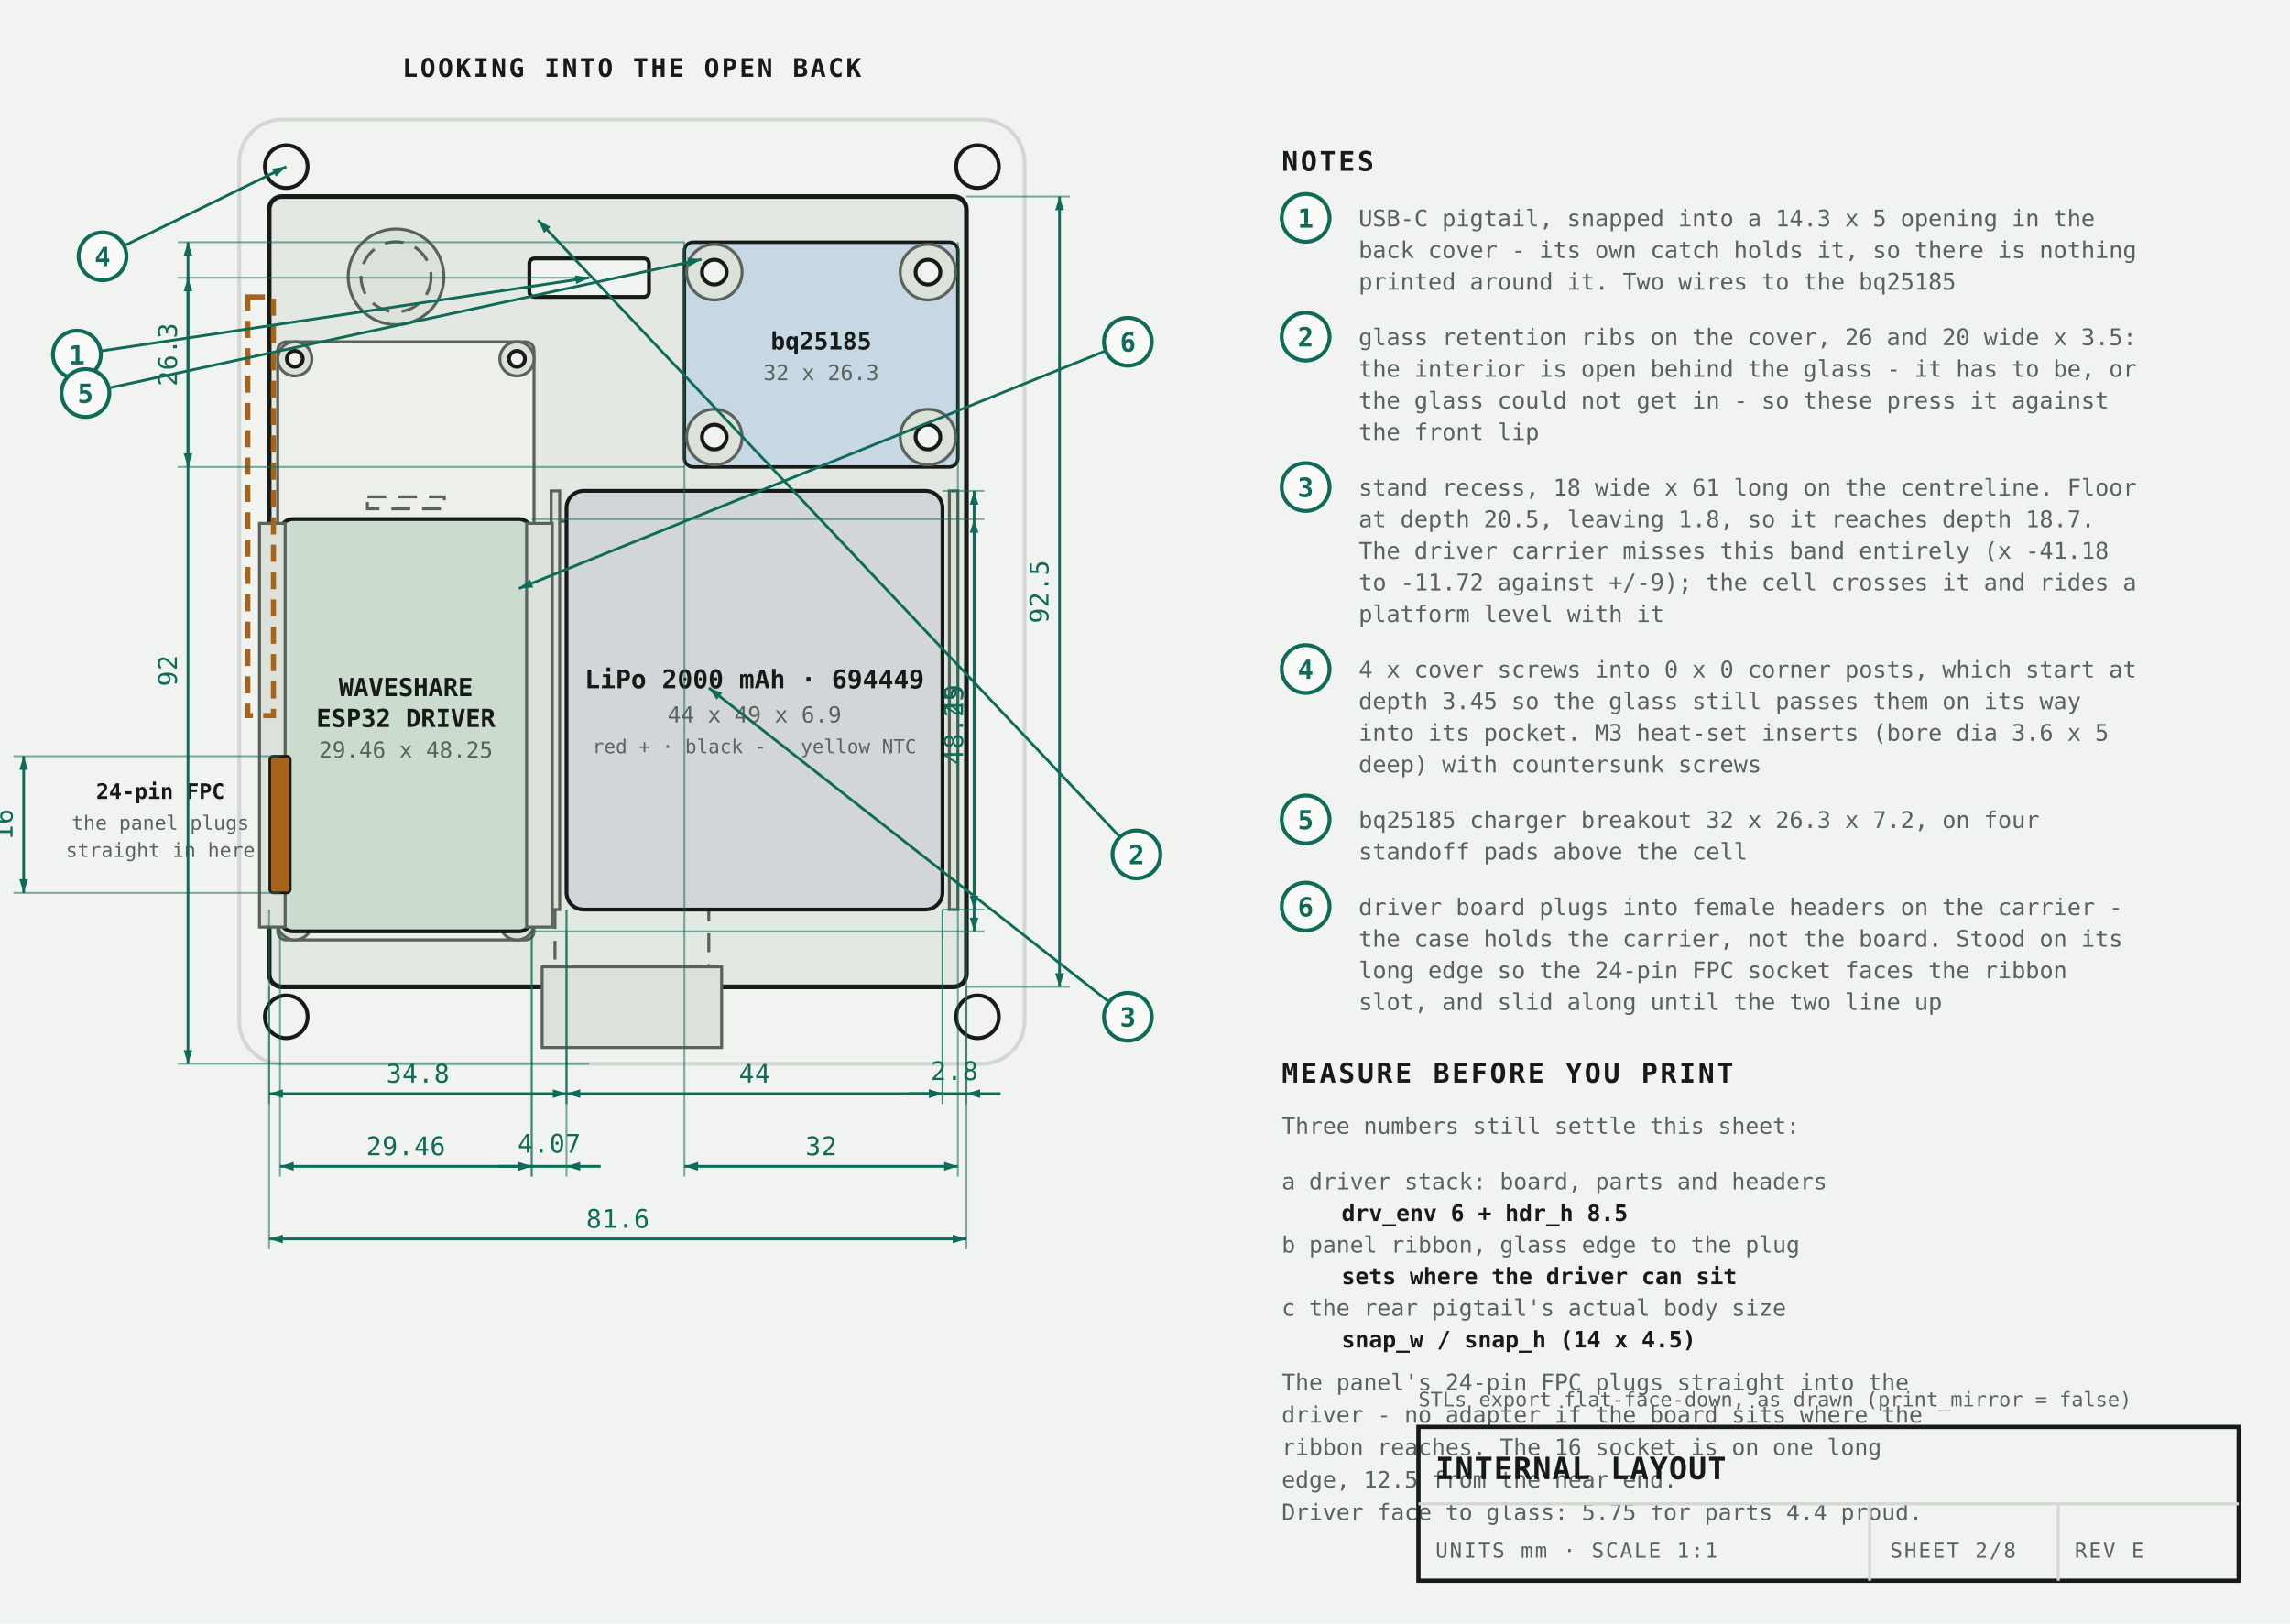
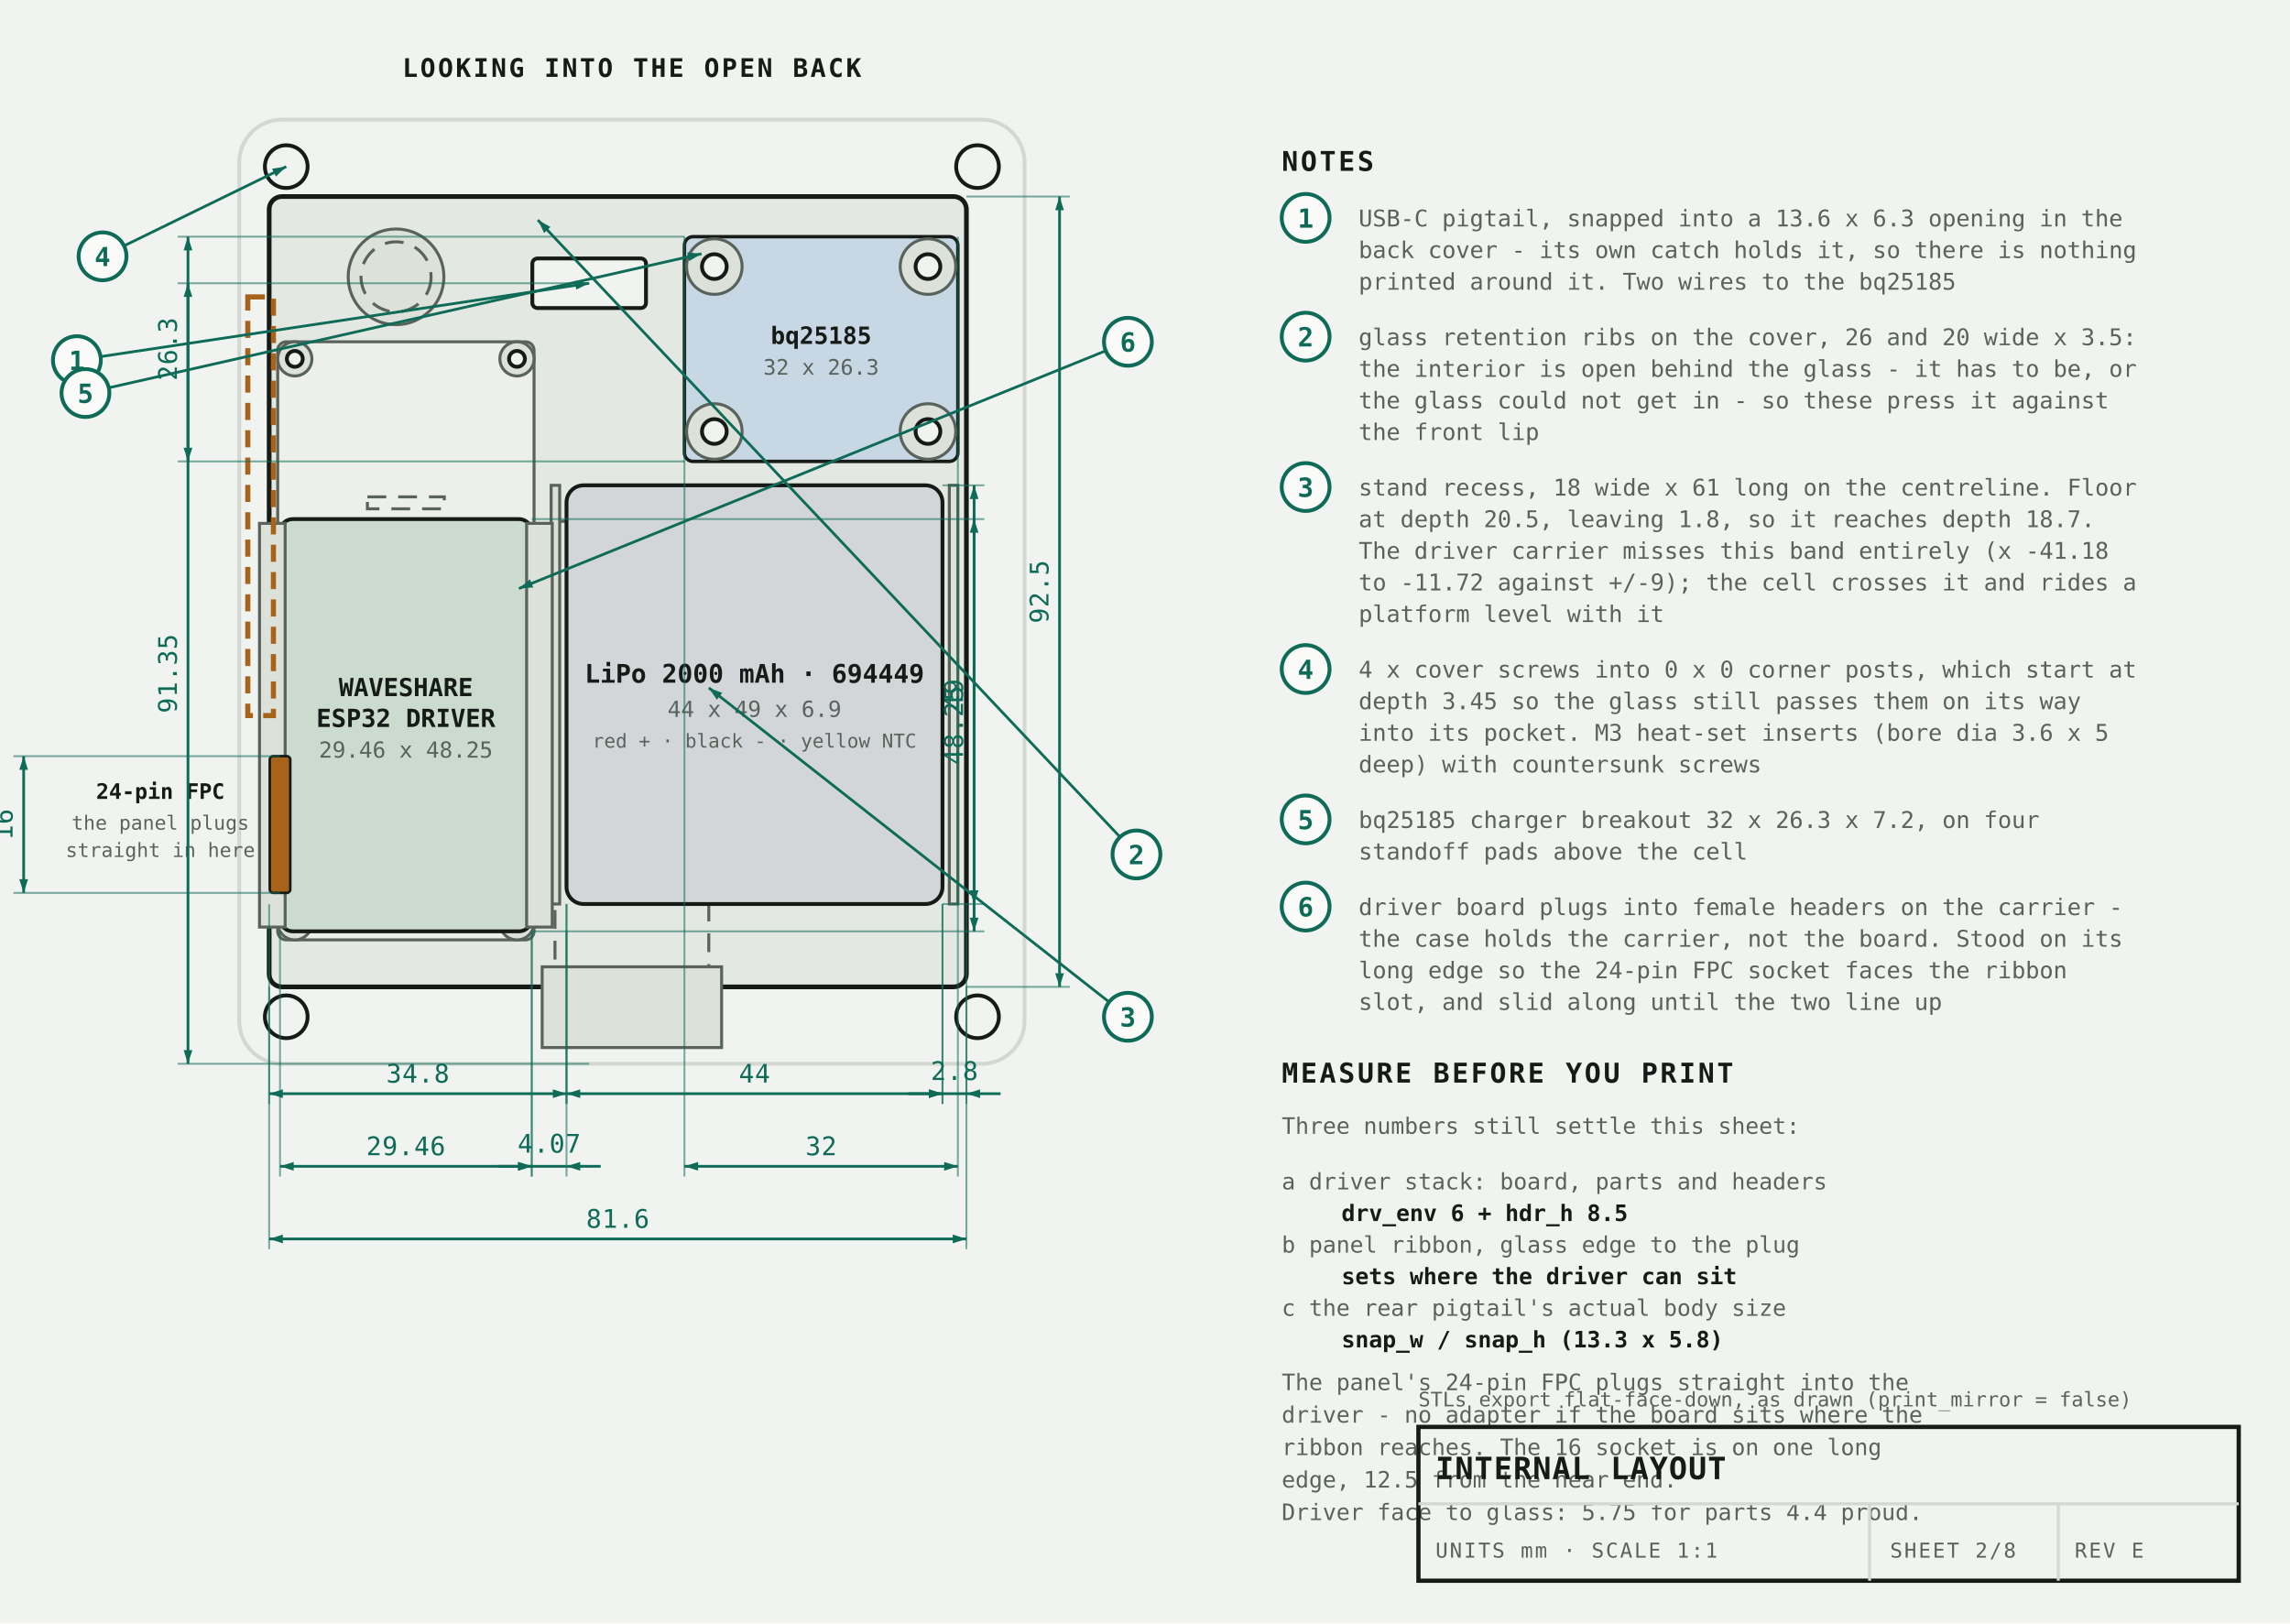
<svg xmlns="http://www.w3.org/2000/svg" class="dwg" width="1072" height="760" id="s2" viewBox="0 0 268 190" role="img">
  <style>
svg{font-family:"IBM Plex Mono",ui-monospace,monospace}
.bg{fill:#F1F3F0;stroke:none}
.part{fill:#E4E8E3;stroke:#171B18;stroke-width:.55}
.edge{fill:none;stroke:#171B18;stroke-width:.5}
.inkline{fill:none;stroke:#171B18;stroke-width:1.1}
.ghost{fill:none;stroke:#D3D8D2;stroke-width:.45}
.hid{fill:none;stroke:#59635C;stroke-width:.35;stroke-dasharray:2.2 1.4}
.cl{fill:none;stroke:#59635C;stroke-width:.28;stroke-dasharray:6 1.6 1 1.6;opacity:.75}
.cut{fill:#F1F3F0;stroke:#171B18;stroke-width:.45}
.ink{fill:#171B18;opacity:.86;stroke:none}
.glass{fill:#D9E4E6;stroke:#171B18;stroke-width:.4}
.pcb{fill:#CBDCCF;stroke:#171B18;stroke-width:.45}
.cell{fill:#D2D6D8;stroke:#171B18;stroke-width:.45}
.chg{fill:#C7D8E4;stroke:#171B18;stroke-width:.4}
.plat{fill:#EDEFEA;stroke:#59635C;stroke-width:.35}
.boss{fill:#DCE2DA;stroke:#59635C;stroke-width:.35}
.pad{fill:#D8DED6;stroke:#59635C;stroke-width:.35}
.voidfill{fill:#E7EAE5;stroke:#59635C;stroke-width:.35}
.warn{fill:none;stroke:#A8631A;stroke-width:.6;stroke-dasharray:2 1.2}
.wire{fill:none;stroke:#171B18;stroke-width:.62;stroke-linejoin:round}
.wire.ntc{stroke:#A8631A}
.clash{fill:#A8631A;fill-opacity:.30;stroke:#A8631A;stroke-width:.7}
.clashtxt{fill:#A8631A;font-weight:600;letter-spacing:.02em}
.res{fill:#FAFBF9;stroke:#171B18;stroke-width:.5}
.leg{stroke:#171B18;stroke-width:2.6;stroke-linecap:round;fill:none}
.table{stroke:#59635C;stroke-width:.6}
.com{fill:#A8631A;stroke:#171B18;stroke-width:.3}
.hl{stroke:#D3D8D2;stroke-width:.3;fill:none}
.hatch{opacity:.9}
.dim{fill:none;stroke:#0E6B57;stroke-width:.32}
.ext{fill:none;stroke:#0E6B57;stroke-width:.22;opacity:.55}
.arrow{fill:#0E6B57;stroke:none}
.dimtxt{fill:#0E6B57;letter-spacing:.02em}
.note{fill:#59635C}
.val{fill:#171B18;font-weight:600}
.val.warn{fill:#A8631A;stroke:none}
.balloon{fill:#FAFBF9;stroke:#0E6B57;stroke-width:.45}
.baltxt{fill:#0E6B57;font-weight:600;text-anchor:middle}
.vlabel{fill:#171B18;font-weight:600;letter-spacing:.09em}
.cmp{fill:#171B18;font-weight:600}
.cmpsub{fill:#59635C}
.tbframe{fill:none;stroke:#171B18;stroke-width:.5}
.tbrule{stroke:#D3D8D2;stroke-width:.35;fill:none}
.tbname{fill:#171B18;font-weight:700;letter-spacing:.03em}
.tbmeta{fill:#59635C;letter-spacing:.09em}
@media (prefers-color-scheme:dark){
svg{font-family:"IBM Plex Mono",ui-monospace,monospace}
.bg{fill:#0F1211;stroke:none}
.part{fill:#232A26;stroke:#E8ECE7;stroke-width:.55}
.edge{fill:none;stroke:#E8ECE7;stroke-width:.5}
.inkline{fill:none;stroke:#E8ECE7;stroke-width:1.1}
.ghost{fill:none;stroke:#2C332E;stroke-width:.45}
.hid{fill:none;stroke:#93A099;stroke-width:.35;stroke-dasharray:2.2 1.4}
.cl{fill:none;stroke:#93A099;stroke-width:.28;stroke-dasharray:6 1.6 1 1.6;opacity:.75}
.cut{fill:#0F1211;stroke:#E8ECE7;stroke-width:.45}
.ink{fill:#E8ECE7;opacity:.86;stroke:none}
.glass{fill:#243233;stroke:#E8ECE7;stroke-width:.4}
.pcb{fill:#1F3327;stroke:#E8ECE7;stroke-width:.45}
.cell{fill:#2A3033;stroke:#E8ECE7;stroke-width:.45}
.chg{fill:#1E2E3A;stroke:#E8ECE7;stroke-width:.4}
.plat{fill:#1C221E;stroke:#93A099;stroke-width:.35}
.boss{fill:#28302B;stroke:#93A099;stroke-width:.35}
.pad{fill:#2A322C;stroke:#93A099;stroke-width:.35}
.voidfill{fill:#101413;stroke:#93A099;stroke-width:.35}
.warn{fill:none;stroke:#E0A64B;stroke-width:.6;stroke-dasharray:2 1.2}
.wire{fill:none;stroke:#E8ECE7;stroke-width:.62;stroke-linejoin:round}
.wire.ntc{stroke:#E0A64B}
.clash{fill:#E0A64B;fill-opacity:.30;stroke:#E0A64B;stroke-width:.7}
.clashtxt{fill:#E0A64B;font-weight:600;letter-spacing:.02em}
.res{fill:#171B18;stroke:#E8ECE7;stroke-width:.5}
.leg{stroke:#E8ECE7;stroke-width:2.6;stroke-linecap:round;fill:none}
.table{stroke:#93A099;stroke-width:.6}
.com{fill:#E0A64B;stroke:#E8ECE7;stroke-width:.3}
.hl{stroke:#2C332E;stroke-width:.3;fill:none}
.hatch{opacity:.9}
.dim{fill:none;stroke:#57CFA9;stroke-width:.32}
.ext{fill:none;stroke:#57CFA9;stroke-width:.22;opacity:.55}
.arrow{fill:#57CFA9;stroke:none}
.dimtxt{fill:#57CFA9;letter-spacing:.02em}
.note{fill:#93A099}
.val{fill:#E8ECE7;font-weight:600}
.val.warn{fill:#E0A64B;stroke:none}
.balloon{fill:#171B18;stroke:#57CFA9;stroke-width:.45}
.baltxt{fill:#57CFA9;font-weight:600;text-anchor:middle}
.vlabel{fill:#E8ECE7;font-weight:600;letter-spacing:.09em}
.cmp{fill:#E8ECE7;font-weight:600}
.cmpsub{fill:#93A099}
.tbframe{fill:none;stroke:#E8ECE7;stroke-width:.5}
.tbrule{stroke:#2C332E;stroke-width:.35;fill:none}
.tbname{fill:#E8ECE7;font-weight:700;letter-spacing:.03em}
.tbmeta{fill:#93A099;letter-spacing:.09em}
}</style>
  <rect class="bg" x="0" y="0" width="268" height="190" />
  <rect class="ghost" x="28.00" y="14.00" width="91.90" height="110.50" rx="5.00" />
  <rect class="part" x="31.50" y="23.00" width="81.60" height="92.50" rx="1.50" />
  <rect class="hid" x="64.95" y="61.00" width="18.00" height="61.00" rx="1.00" />
-   <circle class="boss" cx="101.55" cy="41.50" r="5.60" />
-   <circle class="hid" cx="101.55" cy="41.50" r="4.10" />
+   <circle class="boss" cx="101.55" cy="40.85" r="5.60" />
+   <circle class="hid" cx="101.55" cy="40.85" r="4.10" />
  <circle class="boss" cx="46.35" cy="32.40" r="5.60" />
  <circle class="hid" cx="46.35" cy="32.40" r="4.10" />
  <rect class="boss" x="63.45" y="113.15" width="21.00" height="9.45" rx="0.00" />
-   <rect class="cell" x="66.30" y="57.45" width="44.00" height="49.00" rx="2.00" />
-   <text class="cmp" x="88.30" y="80.55" text-anchor="middle" font-size="3.0">LiPo 2000 mAh  ·  694449</text>
-   <text class="cmpsub" x="88.30" y="84.55" text-anchor="middle" font-size="2.6">44 x 49 x 6.9</text>
-   <text class="cmpsub" x="88.30" y="88.15" text-anchor="middle" font-size="2.25">red +  ·  black -  ·  yellow NTC</text>
-   <rect class="boss" x="64.50" y="57.45" width="1.00" height="49.00" rx="0.00" />
-   <rect class="boss" x="111.10" y="57.45" width="1.00" height="49.00" rx="0.00" />
-   <rect class="chg" x="80.10" y="28.35" width="32.00" height="26.30" rx="1.00" />
-   <text class="cmp" x="96.10" y="40.90" text-anchor="middle" font-size="2.8">bq25185</text>
-   <text class="cmpsub" x="96.10" y="44.50" text-anchor="middle" font-size="2.5">32 x 26.3</text>
-   <circle class="boss" cx="83.60" cy="51.15" r="3.25" />
-   <circle class="cut" cx="83.60" cy="51.15" r="1.45" />
-   <circle class="boss" cx="83.60" cy="31.85" r="3.25" />
-   <circle class="cut" cx="83.60" cy="31.85" r="1.45" />
-   <circle class="boss" cx="108.60" cy="51.15" r="3.25" />
-   <circle class="cut" cx="108.60" cy="51.15" r="1.45" />
-   <circle class="boss" cx="108.60" cy="31.85" r="3.25" />
-   <circle class="cut" cx="108.60" cy="31.85" r="1.45" />
+   <rect class="cell" x="66.30" y="56.80" width="44.00" height="49.00" rx="2.00" />
+   <text class="cmp" x="88.30" y="79.90" text-anchor="middle" font-size="3.0">LiPo 2000 mAh  ·  694449</text>
+   <text class="cmpsub" x="88.30" y="83.90" text-anchor="middle" font-size="2.6">44 x 49 x 6.9</text>
+   <text class="cmpsub" x="88.30" y="87.50" text-anchor="middle" font-size="2.25">red +  ·  black -  ·  yellow NTC</text>
+   <rect class="boss" x="64.50" y="56.80" width="1.00" height="49.00" rx="0.00" />
+   <rect class="boss" x="111.10" y="56.80" width="1.00" height="49.00" rx="0.00" />
+   <rect class="chg" x="80.10" y="27.70" width="32.00" height="26.30" rx="1.00" />
+   <text class="cmp" x="96.10" y="40.25" text-anchor="middle" font-size="2.8">bq25185</text>
+   <text class="cmpsub" x="96.10" y="43.85" text-anchor="middle" font-size="2.5">32 x 26.3</text>
+   <circle class="boss" cx="83.60" cy="50.50" r="3.25" />
+   <circle class="cut" cx="83.60" cy="50.50" r="1.45" />
+   <circle class="boss" cx="83.60" cy="31.20" r="3.25" />
+   <circle class="cut" cx="83.60" cy="31.20" r="1.45" />
+   <circle class="boss" cx="108.60" cy="50.50" r="3.25" />
+   <circle class="cut" cx="108.60" cy="50.50" r="1.45" />
+   <circle class="boss" cx="108.60" cy="31.20" r="3.25" />
+   <circle class="cut" cx="108.60" cy="31.20" r="1.45" />
  <rect class="plat" x="32.50" y="40.00" width="30.00" height="70.00" rx="1.00" />
  <text class="cmp" x="47.50" y="101.00" text-anchor="middle" font-size="2.6">CARRIER 30 x 70</text>
  <text class="cmpsub" x="47.50" y="104.80" text-anchor="middle" font-size="2.3">divider on the spare</text>
  <circle class="boss" cx="34.50" cy="108.00" r="2.00" />
  <circle class="cut" cx="34.50" cy="108.00" r="0.93" />
  <circle class="boss" cx="34.50" cy="42.00" r="2.00" />
  <circle class="cut" cx="34.50" cy="42.00" r="0.93" />
  <circle class="boss" cx="60.50" cy="108.00" r="2.00" />
  <circle class="cut" cx="60.50" cy="108.00" r="0.93" />
  <circle class="boss" cx="60.50" cy="42.00" r="2.00" />
  <circle class="cut" cx="60.50" cy="42.00" r="0.93" />
  <rect class="pcb" x="32.77" y="60.75" width="29.46" height="48.25" rx="1.50" />
  <text class="cmp" x="47.50" y="81.47" text-anchor="middle" font-size="2.9">WAVESHARE</text>
  <text class="cmp" x="47.50" y="85.08" text-anchor="middle" font-size="2.9">ESP32 DRIVER</text>
  <text class="cmpsub" x="47.50" y="88.67" text-anchor="middle" font-size="2.6">29.46 x 48.25</text>
  <rect class="hid" x="43.00" y="58.15" width="9.00" height="1.40" rx="0.00" />
  <rect class="boss" x="30.37" y="61.25" width="3.00" height="47.25" rx="0.00" />
  <rect class="boss" x="61.63" y="61.25" width="3.00" height="47.25" rx="0.00" />
  <rect class="com" x="31.57" y="88.50" width="2.40" height="16.00" rx="0.40" />
  <text class="cmp" x="18.77" y="93.50" text-anchor="middle" font-size="2.5">24-pin FPC</text>
  <text class="cmpsub" x="18.77" y="97.10" text-anchor="middle" font-size="2.3">the panel plugs</text>
  <text class="cmpsub" x="18.77" y="100.30" text-anchor="middle" font-size="2.3">straight in here</text>
  <rect class="warn" x="29.00" y="34.75" width="3.00" height="49.00" rx="0.00" />
  <line class="ext" x1="32.77" y1="88.50" x2="1.57" y2="88.50" />
  <line class="ext" x1="32.77" y1="104.50" x2="1.57" y2="104.50" />
  <line class="dim" x1="2.77" y1="88.50" x2="2.77" y2="104.50" />
  <path class="arrow" d="M2.77,88.50 L3.28,90.10 L2.26,90.10 Z" />
  <path class="arrow" d="M2.77,104.50 L2.26,102.90 L3.28,102.90 Z" />
  <text class="dimtxt" x="1.47" y="96.50" text-anchor="middle" font-size="3.0" transform="rotate(-90 1.47 96.50)">16</text>
  <rect class="boss" x="33.50" y="119.00" width="0.00" height="0.00" rx="1.00" />
  <circle class="cut" cx="33.50" cy="119.00" r="2.50" />
  <rect class="boss" x="114.40" y="119.00" width="0.00" height="0.00" rx="1.00" />
  <circle class="cut" cx="114.40" cy="119.00" r="2.50" />
  <rect class="boss" x="33.50" y="19.50" width="0.00" height="0.00" rx="1.00" />
  <circle class="cut" cx="33.50" cy="19.50" r="2.50" />
  <rect class="boss" x="114.40" y="19.50" width="0.00" height="0.00" rx="1.00" />
  <circle class="cut" cx="114.40" cy="19.50" r="2.50" />
-   <rect class="cut" x="61.95" y="30.25" width="14.00" height="4.50" rx="0.60" />
-   <line class="ext" x1="31.50" y1="106.45" x2="31.50" y2="129.20" />
-   <line class="ext" x1="66.30" y1="106.45" x2="66.30" y2="129.20" />
+   <rect class="cut" x="62.30" y="30.25" width="13.30" height="5.80" rx="0.60" />
+   <line class="ext" x1="31.50" y1="105.80" x2="31.50" y2="129.20" />
+   <line class="ext" x1="66.30" y1="105.80" x2="66.30" y2="129.20" />
  <line class="dim" x1="31.50" y1="128.00" x2="66.30" y2="128.00" />
  <path class="arrow" d="M31.50,128.00 L33.10,127.49 L33.10,128.51 Z" />
  <path class="arrow" d="M66.30,128.00 L64.70,128.51 L64.70,127.49 Z" />
  <text class="dimtxt" x="48.90" y="126.70" text-anchor="middle" font-size="3.0">34.8</text>
-   <line class="ext" x1="66.30" y1="106.45" x2="66.30" y2="129.20" />
-   <line class="ext" x1="110.30" y1="106.45" x2="110.30" y2="129.20" />
+   <line class="ext" x1="66.30" y1="105.80" x2="66.30" y2="129.20" />
+   <line class="ext" x1="110.30" y1="105.80" x2="110.30" y2="129.20" />
  <line class="dim" x1="66.30" y1="128.00" x2="110.30" y2="128.00" />
  <path class="arrow" d="M66.30,128.00 L67.90,127.49 L67.90,128.51 Z" />
  <path class="arrow" d="M110.30,128.00 L108.70,128.51 L108.70,127.49 Z" />
  <text class="dimtxt" x="88.30" y="126.70" text-anchor="middle" font-size="3.0">44</text>
-   <line class="ext" x1="110.30" y1="106.45" x2="110.30" y2="129.20" />
-   <line class="ext" x1="113.10" y1="106.45" x2="113.10" y2="129.20" />
+   <line class="ext" x1="110.30" y1="105.80" x2="110.30" y2="129.20" />
+   <line class="ext" x1="113.10" y1="105.80" x2="113.10" y2="129.20" />
  <line class="dim" x1="110.30" y1="128.00" x2="113.10" y2="128.00" />
  <line class="dim" x1="106.30" y1="128.00" x2="110.30" y2="128.00" />
  <line class="dim" x1="113.10" y1="128.00" x2="117.10" y2="128.00" />
  <path class="arrow" d="M110.30,128.00 L108.70,128.51 L108.70,127.49 Z" />
  <path class="arrow" d="M113.10,128.00 L114.70,127.49 L114.70,128.51 Z" />
  <text class="dimtxt" x="111.70" y="126.40" text-anchor="middle" font-size="3.0">2.8</text>
  <line class="ext" x1="32.77" y1="109.00" x2="32.77" y2="137.70" />
  <line class="ext" x1="62.23" y1="109.00" x2="62.23" y2="137.70" />
  <line class="dim" x1="32.77" y1="136.50" x2="62.23" y2="136.50" />
  <path class="arrow" d="M32.77,136.50 L34.37,135.99 L34.37,137.01 Z" />
  <path class="arrow" d="M62.23,136.50 L60.63,137.01 L60.63,135.99 Z" />
  <text class="dimtxt" x="47.50" y="135.20" text-anchor="middle" font-size="3.0">29.46</text>
  <line class="ext" x1="62.23" y1="109.00" x2="62.23" y2="137.70" />
  <line class="ext" x1="66.30" y1="109.00" x2="66.30" y2="137.70" />
  <line class="dim" x1="62.23" y1="136.50" x2="66.30" y2="136.50" />
  <line class="dim" x1="58.23" y1="136.50" x2="62.23" y2="136.50" />
  <line class="dim" x1="66.30" y1="136.50" x2="70.30" y2="136.50" />
  <path class="arrow" d="M62.23,136.50 L60.63,137.01 L60.63,135.99 Z" />
  <path class="arrow" d="M66.30,136.50 L67.90,135.99 L67.90,137.01 Z" />
  <text class="dimtxt" x="64.27" y="134.90" text-anchor="middle" font-size="3.0">4.07</text>
-   <line class="ext" x1="80.10" y1="28.35" x2="80.10" y2="137.70" />
-   <line class="ext" x1="112.10" y1="28.35" x2="112.10" y2="137.70" />
+   <line class="ext" x1="80.10" y1="27.70" x2="80.10" y2="137.70" />
+   <line class="ext" x1="112.10" y1="27.70" x2="112.10" y2="137.70" />
  <line class="dim" x1="80.10" y1="136.50" x2="112.10" y2="136.50" />
  <path class="arrow" d="M80.10,136.50 L81.70,135.99 L81.70,137.01 Z" />
  <path class="arrow" d="M112.10,136.50 L110.50,137.01 L110.50,135.99 Z" />
  <text class="dimtxt" x="96.10" y="135.20" text-anchor="middle" font-size="3.0">32</text>
  <line class="ext" x1="31.50" y1="115.50" x2="31.50" y2="146.20" />
  <line class="ext" x1="113.10" y1="115.50" x2="113.10" y2="146.20" />
  <line class="dim" x1="31.50" y1="145.00" x2="113.10" y2="145.00" />
  <path class="arrow" d="M31.50,145.00 L33.10,144.49 L33.10,145.51 Z" />
  <path class="arrow" d="M113.10,145.00 L111.50,145.51 L111.50,144.49 Z" />
  <text class="dimtxt" x="72.30" y="143.70" text-anchor="middle" font-size="3.0">81.6</text>
-   <line class="ext" x1="80.10" y1="28.35" x2="20.80" y2="28.35" />
-   <line class="ext" x1="80.10" y1="54.65" x2="20.80" y2="54.65" />
-   <line class="dim" x1="22.00" y1="28.35" x2="22.00" y2="54.65" />
-   <path class="arrow" d="M22.00,28.35 L22.51,29.95 L21.49,29.95 Z" />
-   <path class="arrow" d="M22.00,54.65 L21.49,53.05 L22.51,53.05 Z" />
-   <text class="dimtxt" x="20.70" y="41.50" text-anchor="middle" font-size="3.0" transform="rotate(-90 20.70 41.50)">26.3</text>
-   <line class="ext" x1="68.95" y1="32.50" x2="20.80" y2="32.50" />
+   <line class="ext" x1="80.10" y1="27.70" x2="20.80" y2="27.70" />
+   <line class="ext" x1="80.10" y1="54.00" x2="20.80" y2="54.00" />
+   <line class="dim" x1="22.00" y1="27.70" x2="22.00" y2="54.00" />
+   <path class="arrow" d="M22.00,27.70 L22.51,29.30 L21.49,29.30 Z" />
+   <path class="arrow" d="M22.00,54.00 L21.49,52.40 L22.51,52.40 Z" />
+   <text class="dimtxt" x="20.70" y="40.85" text-anchor="middle" font-size="3.0" transform="rotate(-90 20.70 40.85)">26.3</text>
+   <line class="ext" x1="68.95" y1="33.15" x2="20.80" y2="33.15" />
  <line class="ext" x1="68.95" y1="124.50" x2="20.80" y2="124.50" />
-   <line class="dim" x1="22.00" y1="32.50" x2="22.00" y2="124.50" />
-   <path class="arrow" d="M22.00,32.50 L22.51,34.10 L21.49,34.10 Z" />
+   <line class="dim" x1="22.00" y1="33.15" x2="22.00" y2="124.50" />
+   <path class="arrow" d="M22.00,33.15 L22.51,34.75 L21.49,34.75 Z" />
  <path class="arrow" d="M22.00,124.50 L21.49,122.90 L22.51,122.90 Z" />
-   <text class="dimtxt" x="20.70" y="78.50" text-anchor="middle" font-size="3.0" transform="rotate(-90 20.70 78.50)">92</text>
+   <text class="dimtxt" x="20.70" y="78.83" text-anchor="middle" font-size="3.0" transform="rotate(-90 20.70 78.83)">91.35</text>
  <line class="ext" x1="62.23" y1="60.75" x2="115.20" y2="60.75" />
  <line class="ext" x1="62.23" y1="109.00" x2="115.20" y2="109.00" />
  <line class="dim" x1="114.00" y1="60.75" x2="114.00" y2="109.00" />
  <path class="arrow" d="M114.00,60.75 L114.51,62.35 L113.49,62.35 Z" />
  <path class="arrow" d="M114.00,109.00 L113.49,107.40 L114.51,107.40 Z" />
  <text class="dimtxt" x="112.70" y="84.88" text-anchor="middle" font-size="3.0" transform="rotate(-90 112.70 84.88)">48.25</text>
-   <line class="ext" x1="110.30" y1="57.45" x2="115.20" y2="57.45" />
-   <line class="ext" x1="110.30" y1="106.45" x2="115.20" y2="106.45" />
-   <line class="dim" x1="114.00" y1="57.45" x2="114.00" y2="106.45" />
-   <path class="arrow" d="M114.00,57.45 L114.51,59.05 L113.49,59.05 Z" />
-   <path class="arrow" d="M114.00,106.45 L113.49,104.85 L114.51,104.85 Z" />
-   <text class="dimtxt" x="112.70" y="81.95" text-anchor="middle" font-size="3.0" transform="rotate(-90 112.70 81.95)">49</text>
+   <line class="ext" x1="110.30" y1="56.80" x2="115.20" y2="56.80" />
+   <line class="ext" x1="110.30" y1="105.80" x2="115.20" y2="105.80" />
+   <line class="dim" x1="114.00" y1="56.80" x2="114.00" y2="105.80" />
+   <path class="arrow" d="M114.00,56.80 L114.51,58.40 L113.49,58.40 Z" />
+   <path class="arrow" d="M114.00,105.80 L113.49,104.20 L114.51,104.20 Z" />
+   <text class="dimtxt" x="112.70" y="81.30" text-anchor="middle" font-size="3.0" transform="rotate(-90 112.70 81.30)">49</text>
  <line class="ext" x1="113.10" y1="23.00" x2="125.20" y2="23.00" />
  <line class="ext" x1="113.10" y1="115.50" x2="125.20" y2="115.50" />
  <line class="dim" x1="124.00" y1="23.00" x2="124.00" y2="115.50" />
  <path class="arrow" d="M124.00,23.00 L124.51,24.60 L123.49,24.60 Z" />
  <path class="arrow" d="M124.00,115.50 L123.49,113.90 L124.51,113.90 Z" />
  <text class="dimtxt" x="122.70" y="69.25" text-anchor="middle" font-size="3.0" transform="rotate(-90 122.70 69.25)">92.5</text>
-   <line class="dim" x1="68.95" y1="32.50" x2="9.00" y2="41.50" />
-   <path class="arrow" d="M68.95,32.50 L67.44,33.24 L67.29,32.23 Z" />
-   <circle class="balloon" cx="9.00" cy="41.50" r="2.80" />
-   <text class="baltxt" x="9.00" y="42.65" text-anchor="middle" font-size="3.1">1</text>
+   <line class="dim" x1="68.95" y1="33.15" x2="9.00" y2="42.15" />
+   <path class="arrow" d="M68.95,33.15 L67.44,33.89 L67.29,32.88 Z" />
+   <circle class="balloon" cx="9.00" cy="42.15" r="2.80" />
+   <text class="baltxt" x="9.00" y="43.30" text-anchor="middle" font-size="3.1">1</text>
  <line class="dim" x1="62.95" y1="25.75" x2="133.00" y2="100.00" />
  <path class="arrow" d="M62.95,25.75 L64.42,26.56 L63.68,27.27 Z" />
  <circle class="balloon" cx="133.00" cy="100.00" r="2.80" />
  <text class="baltxt" x="133.00" y="101.15" text-anchor="middle" font-size="3.1">2</text>
  <line class="dim" x1="82.95" y1="80.50" x2="132.00" y2="119.00" />
  <path class="arrow" d="M82.95,80.50 L84.52,81.09 L83.89,81.89 Z" />
  <circle class="balloon" cx="132.00" cy="119.00" r="2.80" />
  <text class="baltxt" x="132.00" y="120.15" text-anchor="middle" font-size="3.1">3</text>
  <line class="dim" x1="33.50" y1="19.50" x2="12.00" y2="30.00" />
  <path class="arrow" d="M33.50,19.50 L32.29,20.66 L31.84,19.74 Z" />
  <circle class="balloon" cx="12.00" cy="30.00" r="2.80" />
  <text class="baltxt" x="12.00" y="31.15" text-anchor="middle" font-size="3.1">4</text>
-   <line class="dim" x1="82.10" y1="30.35" x2="10.00" y2="46.00" />
-   <path class="arrow" d="M82.10,30.35 L80.65,31.19 L80.43,30.19 Z" />
+   <line class="dim" x1="82.10" y1="29.70" x2="10.00" y2="46.00" />
+   <path class="arrow" d="M82.10,29.70 L80.65,30.55 L80.43,29.55 Z" />
  <circle class="balloon" cx="10.00" cy="46.00" r="2.80" />
  <text class="baltxt" x="10.00" y="47.15" text-anchor="middle" font-size="3.1">5</text>
  <line class="dim" x1="60.73" y1="68.88" x2="132.00" y2="40.00" />
  <path class="arrow" d="M60.73,68.88 L62.02,67.80 L62.41,68.75 Z" />
  <circle class="balloon" cx="132.00" cy="40.00" r="2.80" />
  <text class="baltxt" x="132.00" y="41.15" text-anchor="middle" font-size="3.1">6</text>
  <text class="vlabel" x="73.95" y="9.00" text-anchor="middle" font-size="3.0">LOOKING INTO THE OPEN BACK</text>
  <text class="vlabel" x="150.00" y="20.00" text-anchor="start" font-size="3.2">NOTES</text>
  <circle class="balloon" cx="152.80" cy="25.50" r="2.80" />
  <text class="baltxt" x="152.80" y="26.65" text-anchor="middle" font-size="3.1">1</text>
-   <text class="note" x="159.00" y="26.50" text-anchor="start" font-size="2.7">USB-C pigtail, snapped into a 14.3 x 5 opening in the</text>
+   <text class="note" x="159.00" y="26.50" text-anchor="start" font-size="2.7">USB-C pigtail, snapped into a 13.6 x 6.3 opening in the</text>
  <text class="note" x="159.00" y="30.20" text-anchor="start" font-size="2.7">back cover - its own catch holds it, so there is nothing</text>
  <text class="note" x="159.00" y="33.90" text-anchor="start" font-size="2.7">printed around it. Two wires to the bq25185</text>
  <circle class="balloon" cx="152.80" cy="39.40" r="2.80" />
  <text class="baltxt" x="152.80" y="40.55" text-anchor="middle" font-size="3.1">2</text>
  <text class="note" x="159.00" y="40.40" text-anchor="start" font-size="2.7">glass retention ribs on the cover, 26 and 20 wide x 3.5:</text>
  <text class="note" x="159.00" y="44.10" text-anchor="start" font-size="2.7">the interior is open behind the glass - it has to be, or</text>
  <text class="note" x="159.00" y="47.80" text-anchor="start" font-size="2.7">the glass could not get in - so these press it against</text>
  <text class="note" x="159.00" y="51.50" text-anchor="start" font-size="2.7">the front lip</text>
  <circle class="balloon" cx="152.80" cy="57.00" r="2.80" />
  <text class="baltxt" x="152.80" y="58.15" text-anchor="middle" font-size="3.1">3</text>
  <text class="note" x="159.00" y="58.00" text-anchor="start" font-size="2.7">stand recess, 18 wide x 61 long on the centreline. Floor</text>
  <text class="note" x="159.00" y="61.70" text-anchor="start" font-size="2.7">at depth 20.5, leaving 1.8, so it reaches depth 18.7.</text>
  <text class="note" x="159.00" y="65.40" text-anchor="start" font-size="2.7">The driver carrier misses this band entirely (x -41.18</text>
  <text class="note" x="159.00" y="69.10" text-anchor="start" font-size="2.7">to -11.72 against +/-9); the cell crosses it and rides a</text>
  <text class="note" x="159.00" y="72.80" text-anchor="start" font-size="2.7">platform level with it</text>
  <circle class="balloon" cx="152.80" cy="78.30" r="2.80" />
  <text class="baltxt" x="152.80" y="79.45" text-anchor="middle" font-size="3.1">4</text>
  <text class="note" x="159.00" y="79.30" text-anchor="start" font-size="2.7">4 x cover screws into 0 x 0 corner posts, which start at</text>
  <text class="note" x="159.00" y="83.00" text-anchor="start" font-size="2.7">depth 3.45 so the glass still passes them on its way</text>
  <text class="note" x="159.00" y="86.70" text-anchor="start" font-size="2.7">into its pocket. M3 heat-set inserts (bore dia 3.6 x 5</text>
  <text class="note" x="159.00" y="90.40" text-anchor="start" font-size="2.7">deep) with countersunk screws</text>
  <circle class="balloon" cx="152.80" cy="95.90" r="2.80" />
  <text class="baltxt" x="152.80" y="97.05" text-anchor="middle" font-size="3.1">5</text>
  <text class="note" x="159.00" y="96.90" text-anchor="start" font-size="2.7">bq25185 charger breakout 32 x 26.3 x 7.2, on four</text>
  <text class="note" x="159.00" y="100.60" text-anchor="start" font-size="2.7">standoff pads above the cell</text>
  <circle class="balloon" cx="152.80" cy="106.10" r="2.80" />
  <text class="baltxt" x="152.80" y="107.25" text-anchor="middle" font-size="3.1">6</text>
  <text class="note" x="159.00" y="107.10" text-anchor="start" font-size="2.7">driver board plugs into female headers on the carrier -</text>
  <text class="note" x="159.00" y="110.80" text-anchor="start" font-size="2.7">the case holds the carrier, not the board. Stood on its</text>
  <text class="note" x="159.00" y="114.50" text-anchor="start" font-size="2.7">long edge so the 24-pin FPC socket faces the ribbon</text>
  <text class="note" x="159.00" y="118.20" text-anchor="start" font-size="2.7">slot, and slid along until the two line up</text>
  <text class="vlabel" x="150.00" y="126.70" text-anchor="start" font-size="3.2">MEASURE BEFORE YOU PRINT</text>
  <text class="note" x="150.00" y="132.70" text-anchor="start" font-size="2.65">Three numbers still settle this sheet:</text>
  <text class="note" x="150.00" y="139.20" text-anchor="start" font-size="2.65">a   driver stack: board, parts and headers</text>
  <text class="val" x="157.00" y="142.90" text-anchor="start" font-size="2.65">drv_env 6 + hdr_h 8.5</text>
  <text class="note" x="150.00" y="146.60" text-anchor="start" font-size="2.65">b   panel ribbon, glass edge to the plug</text>
  <text class="val" x="157.00" y="150.30" text-anchor="start" font-size="2.65">sets where the driver can sit</text>
  <text class="note" x="150.00" y="154.00" text-anchor="start" font-size="2.65">c   the rear pigtail's actual body size</text>
-   <text class="val" x="157.00" y="157.70" text-anchor="start" font-size="2.65">snap_w / snap_h (14 x 4.5)</text>
+   <text class="val" x="157.00" y="157.70" text-anchor="start" font-size="2.65">snap_w / snap_h (13.3 x 5.8)</text>
  <text class="note" x="150.00" y="162.70" text-anchor="start" font-size="2.65">The panel's 24-pin FPC plugs straight into the</text>
  <text class="note" x="150.00" y="166.50" text-anchor="start" font-size="2.65">driver - no adapter if the board sits where the</text>
  <text class="note" x="150.00" y="170.30" text-anchor="start" font-size="2.65">ribbon reaches. The 16 socket is on one long</text>
  <text class="note" x="150.00" y="174.10" text-anchor="start" font-size="2.65">edge, 12.5 from the near end.</text>
  <text class="note" x="150.00" y="177.90" text-anchor="start" font-size="2.65">Driver face to glass: 5.75 for parts 4.4 proud.</text>
  <text class="note" x="166.00" y="164.60" text-anchor="start" font-size="2.35">STLs export flat-face-down, as drawn (print_mirror = false)</text>
  <rect class="tbframe" x="166.00" y="167.00" width="96.00" height="18.00" rx="0.00" />
  <line class="tbrule" x1="166.00" y1="176.00" x2="262.00" y2="176.00" />
  <line class="tbrule" x1="218.80" y1="176.00" x2="218.80" y2="185.00" />
  <line class="tbrule" x1="240.88" y1="176.00" x2="240.88" y2="185.00" />
  <text class="tbname" x="168.00" y="173.12" text-anchor="start" font-size="3.6">INTERNAL LAYOUT</text>
  <text class="tbmeta" x="168.00" y="182.30" text-anchor="start" font-size="2.4">UNITS mm · SCALE 1:1</text>
  <text class="tbmeta" x="221.20" y="182.30" text-anchor="start" font-size="2.4">SHEET 2/8</text>
  <text class="tbmeta" x="242.80" y="182.30" text-anchor="start" font-size="2.4">REV E</text>
</svg>
